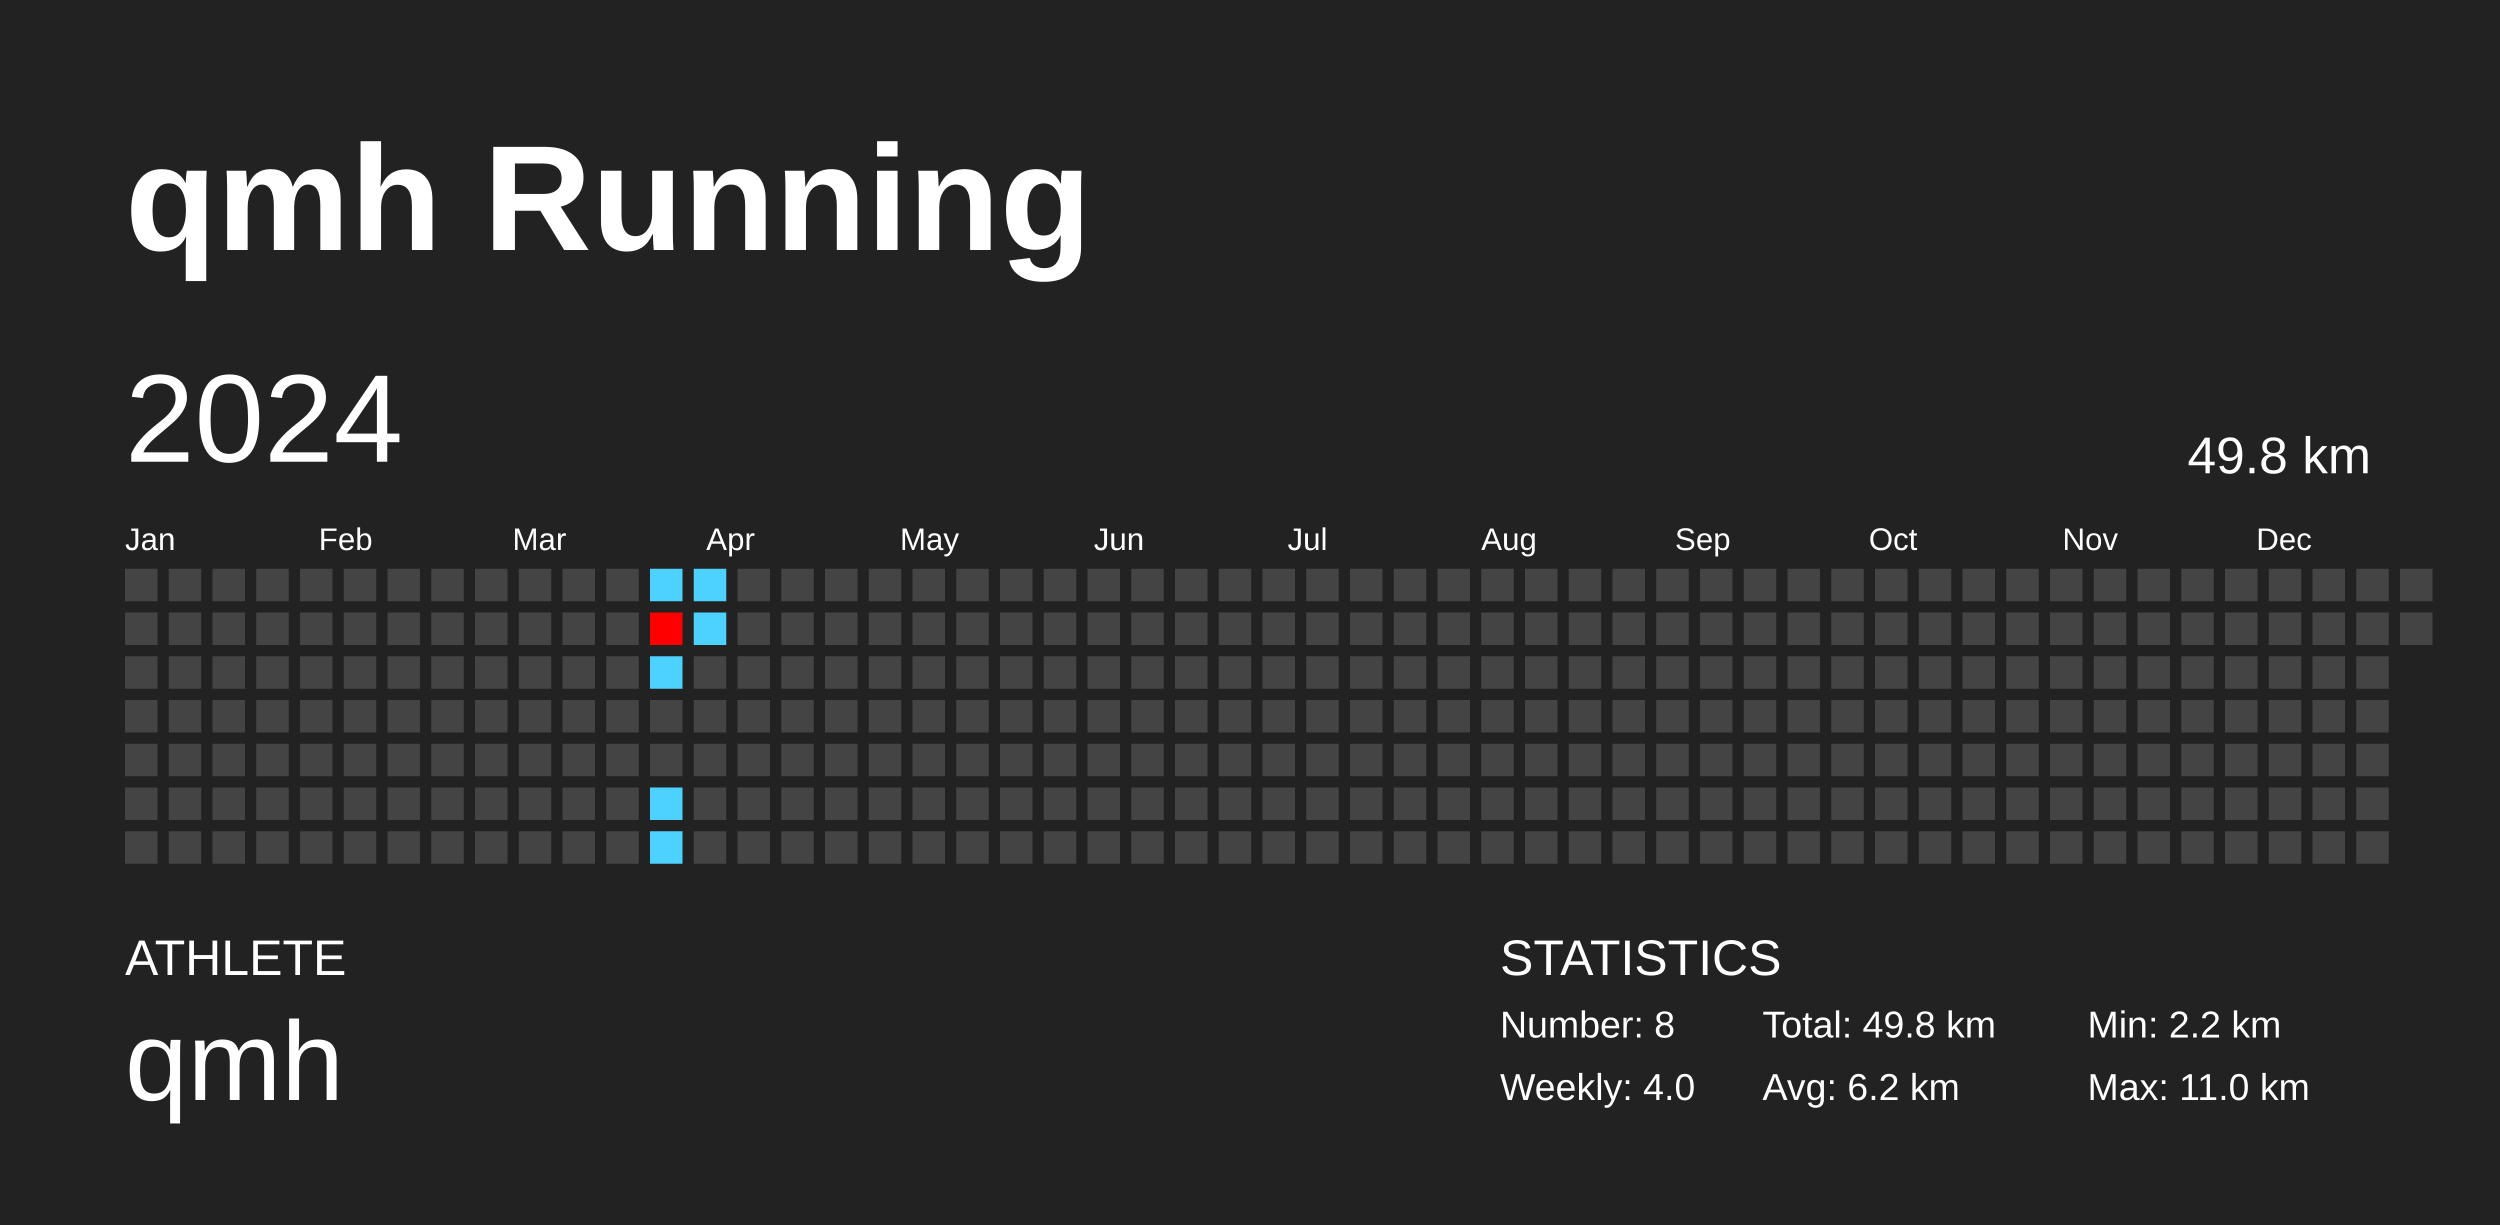
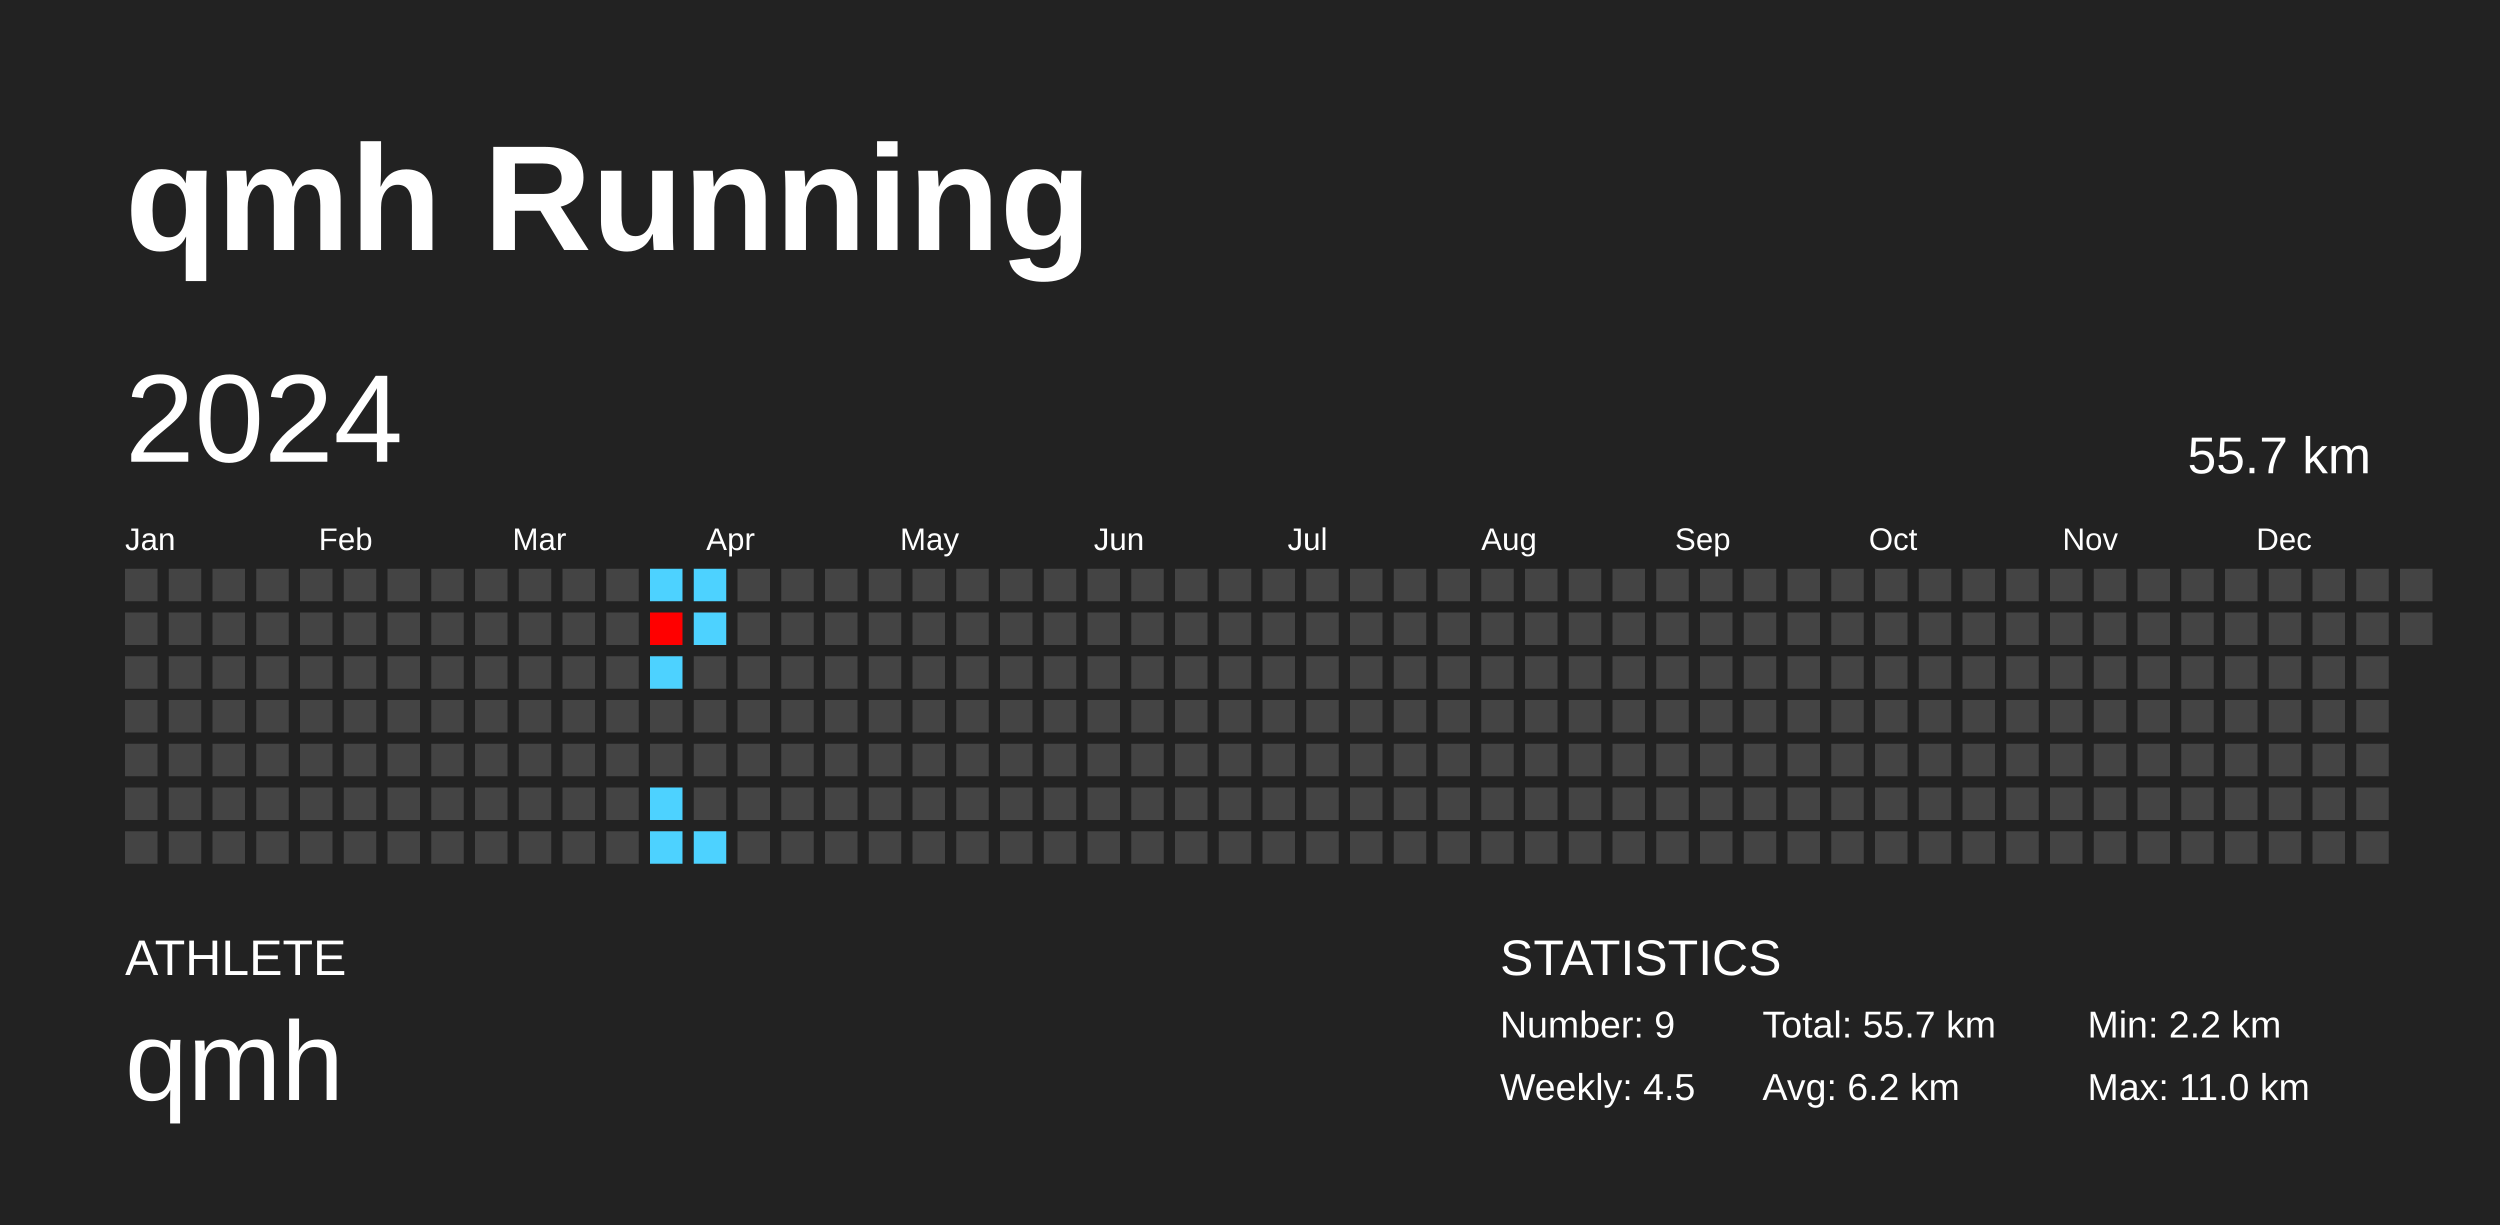
<svg xmlns="http://www.w3.org/2000/svg" baseProfile="full" height="98mm" version="1.1" viewBox="0,0,200,98" width="200mm">
  <defs />
  <rect fill="#222222" height="98" width="200" x="0" y="0" />
  <text fill="#FFFFFF" style="font-size:12px; font-family:Arial; font-weight:bold;" x="10" y="20">qmh Running</text>
  <text fill="#FFFFFF" style="font-size:4px; font-family:Arial" x="10" y="78">ATHLETE</text>
  <text fill="#FFFFFF" style="font-size:9px; font-family:Arial" x="10" y="88">qmh</text>
  <text fill="#FFFFFF" style="font-size:4px; font-family:Arial" x="120" y="78">STATISTICS</text>
-   <text fill="#FFFFFF" style="font-size:3px; font-family:Arial" x="120" y="83">Number: 8</text>
-   <text fill="#FFFFFF" style="font-size:3px; font-family:Arial" x="120" y="88">Weekly: 4.0</text>
-   <text fill="#FFFFFF" style="font-size:3px; font-family:Arial" x="141" y="83">Total: 49.8 km</text>
+   <text fill="#FFFFFF" style="font-size:3px; font-family:Arial" x="120" y="83">Number: 9</text>
+   <text fill="#FFFFFF" style="font-size:3px; font-family:Arial" x="120" y="88">Weekly: 4.5</text>
+   <text fill="#FFFFFF" style="font-size:3px; font-family:Arial" x="141" y="83">Total: 55.7 km</text>
  <text fill="#FFFFFF" style="font-size:3px; font-family:Arial" x="141" y="88">Avg: 6.2 km</text>
  <text fill="#FFFFFF" style="font-size:3px; font-family:Arial" x="167" y="83">Min: 2.2 km</text>
  <text fill="#FFFFFF" style="font-size:3px; font-family:Arial" x="167" y="88">Max: 11.0 km</text>
  <text dominant-baseline="hanging" fill="#FFFFFF" style="font-size:10.0px; font-family:Arial;" x="10" y="30">2024</text>
-   <text dominant-baseline="hanging" fill="#FFFFFF" style="font-size:4.125px; font-family:Arial;" x="175" y="35">49.8 km</text>
+   <text dominant-baseline="hanging" fill="#FFFFFF" style="font-size:4.125px; font-family:Arial;" x="175" y="35">55.7 km</text>
  <text fill="#FFFFFF" style="font-size:2.5px; font-family:Arial" x="10.0" y="44">Jan</text>
  <text fill="#FFFFFF" style="font-size:2.5px; font-family:Arial" x="25.5" y="44">Feb</text>
  <text fill="#FFFFFF" style="font-size:2.5px; font-family:Arial" x="41.0" y="44">Mar</text>
  <text fill="#FFFFFF" style="font-size:2.5px; font-family:Arial" x="56.5" y="44">Apr</text>
  <text fill="#FFFFFF" style="font-size:2.5px; font-family:Arial" x="72.0" y="44">May</text>
  <text fill="#FFFFFF" style="font-size:2.5px; font-family:Arial" x="87.5" y="44">Jun</text>
  <text fill="#FFFFFF" style="font-size:2.5px; font-family:Arial" x="103.0" y="44">Jul</text>
  <text fill="#FFFFFF" style="font-size:2.5px; font-family:Arial" x="118.5" y="44">Aug</text>
  <text fill="#FFFFFF" style="font-size:2.5px; font-family:Arial" x="134.0" y="44">Sep</text>
  <text fill="#FFFFFF" style="font-size:2.5px; font-family:Arial" x="149.5" y="44">Oct</text>
  <text fill="#FFFFFF" style="font-size:2.5px; font-family:Arial" x="165.0" y="44">Nov</text>
  <text fill="#FFFFFF" style="font-size:2.5px; font-family:Arial" x="180.5" y="44">Dec</text>
  <rect fill="#444444" height="2.6" width="2.6" x="10.0" y="45.5" />
  <rect fill="#444444" height="2.6" width="2.6" x="10.0" y="49.0" />
  <rect fill="#444444" height="2.6" width="2.6" x="10.0" y="52.5" />
  <rect fill="#444444" height="2.6" width="2.6" x="10.0" y="56.0" />
  <rect fill="#444444" height="2.6" width="2.6" x="10.0" y="59.5" />
  <rect fill="#444444" height="2.6" width="2.6" x="10.0" y="63.0" />
  <rect fill="#444444" height="2.6" width="2.6" x="10.0" y="66.5" />
  <rect fill="#444444" height="2.6" width="2.6" x="13.5" y="45.5" />
  <rect fill="#444444" height="2.6" width="2.6" x="13.5" y="49.0" />
  <rect fill="#444444" height="2.6" width="2.6" x="13.5" y="52.5" />
  <rect fill="#444444" height="2.6" width="2.6" x="13.5" y="56.0" />
  <rect fill="#444444" height="2.6" width="2.6" x="13.5" y="59.5" />
  <rect fill="#444444" height="2.6" width="2.6" x="13.5" y="63.0" />
  <rect fill="#444444" height="2.6" width="2.6" x="13.5" y="66.5" />
  <rect fill="#444444" height="2.6" width="2.6" x="17.0" y="45.5" />
  <rect fill="#444444" height="2.6" width="2.6" x="17.0" y="49.0" />
  <rect fill="#444444" height="2.6" width="2.6" x="17.0" y="52.5" />
  <rect fill="#444444" height="2.6" width="2.6" x="17.0" y="56.0" />
  <rect fill="#444444" height="2.6" width="2.6" x="17.0" y="59.5" />
  <rect fill="#444444" height="2.6" width="2.6" x="17.0" y="63.0" />
  <rect fill="#444444" height="2.6" width="2.6" x="17.0" y="66.5" />
  <rect fill="#444444" height="2.6" width="2.6" x="20.5" y="45.5" />
  <rect fill="#444444" height="2.6" width="2.6" x="20.5" y="49.0" />
  <rect fill="#444444" height="2.6" width="2.6" x="20.5" y="52.5" />
  <rect fill="#444444" height="2.6" width="2.6" x="20.5" y="56.0" />
  <rect fill="#444444" height="2.6" width="2.6" x="20.5" y="59.5" />
  <rect fill="#444444" height="2.6" width="2.6" x="20.5" y="63.0" />
  <rect fill="#444444" height="2.6" width="2.6" x="20.5" y="66.5" />
  <rect fill="#444444" height="2.6" width="2.6" x="24.0" y="45.5" />
  <rect fill="#444444" height="2.6" width="2.6" x="24.0" y="49.0" />
  <rect fill="#444444" height="2.6" width="2.6" x="24.0" y="52.5" />
  <rect fill="#444444" height="2.6" width="2.6" x="24.0" y="56.0" />
  <rect fill="#444444" height="2.6" width="2.6" x="24.0" y="59.5" />
  <rect fill="#444444" height="2.6" width="2.6" x="24.0" y="63.0" />
  <rect fill="#444444" height="2.6" width="2.6" x="24.0" y="66.5" />
  <rect fill="#444444" height="2.6" width="2.6" x="27.5" y="45.5" />
  <rect fill="#444444" height="2.6" width="2.6" x="27.5" y="49.0" />
  <rect fill="#444444" height="2.6" width="2.6" x="27.5" y="52.5" />
  <rect fill="#444444" height="2.6" width="2.6" x="27.5" y="56.0" />
  <rect fill="#444444" height="2.6" width="2.6" x="27.5" y="59.5" />
  <rect fill="#444444" height="2.6" width="2.6" x="27.5" y="63.0" />
  <rect fill="#444444" height="2.6" width="2.6" x="27.5" y="66.5" />
  <rect fill="#444444" height="2.6" width="2.6" x="31.0" y="45.5" />
  <rect fill="#444444" height="2.6" width="2.6" x="31.0" y="49.0" />
  <rect fill="#444444" height="2.6" width="2.6" x="31.0" y="52.5" />
  <rect fill="#444444" height="2.6" width="2.6" x="31.0" y="56.0" />
  <rect fill="#444444" height="2.6" width="2.6" x="31.0" y="59.5" />
  <rect fill="#444444" height="2.6" width="2.6" x="31.0" y="63.0" />
  <rect fill="#444444" height="2.6" width="2.6" x="31.0" y="66.5" />
  <rect fill="#444444" height="2.6" width="2.6" x="34.5" y="45.5" />
  <rect fill="#444444" height="2.6" width="2.6" x="34.5" y="49.0" />
  <rect fill="#444444" height="2.6" width="2.6" x="34.5" y="52.5" />
  <rect fill="#444444" height="2.6" width="2.6" x="34.5" y="56.0" />
  <rect fill="#444444" height="2.6" width="2.6" x="34.5" y="59.5" />
  <rect fill="#444444" height="2.6" width="2.6" x="34.5" y="63.0" />
  <rect fill="#444444" height="2.6" width="2.6" x="34.5" y="66.5" />
  <rect fill="#444444" height="2.6" width="2.6" x="38.0" y="45.5" />
  <rect fill="#444444" height="2.6" width="2.6" x="38.0" y="49.0" />
  <rect fill="#444444" height="2.6" width="2.6" x="38.0" y="52.5" />
  <rect fill="#444444" height="2.6" width="2.6" x="38.0" y="56.0" />
  <rect fill="#444444" height="2.6" width="2.6" x="38.0" y="59.5" />
  <rect fill="#444444" height="2.6" width="2.6" x="38.0" y="63.0" />
  <rect fill="#444444" height="2.6" width="2.6" x="38.0" y="66.5" />
  <rect fill="#444444" height="2.6" width="2.6" x="41.5" y="45.5" />
  <rect fill="#444444" height="2.6" width="2.6" x="41.5" y="49.0" />
  <rect fill="#444444" height="2.6" width="2.6" x="41.5" y="52.5" />
  <rect fill="#444444" height="2.6" width="2.6" x="41.5" y="56.0" />
  <rect fill="#444444" height="2.6" width="2.6" x="41.5" y="59.5" />
  <rect fill="#444444" height="2.6" width="2.6" x="41.5" y="63.0" />
  <rect fill="#444444" height="2.6" width="2.6" x="41.5" y="66.5" />
  <rect fill="#444444" height="2.6" width="2.6" x="45.0" y="45.5" />
  <rect fill="#444444" height="2.6" width="2.6" x="45.0" y="49.0" />
  <rect fill="#444444" height="2.6" width="2.6" x="45.0" y="52.5" />
  <rect fill="#444444" height="2.6" width="2.6" x="45.0" y="56.0" />
  <rect fill="#444444" height="2.6" width="2.6" x="45.0" y="59.5" />
  <rect fill="#444444" height="2.6" width="2.6" x="45.0" y="63.0" />
  <rect fill="#444444" height="2.6" width="2.6" x="45.0" y="66.5" />
  <rect fill="#444444" height="2.6" width="2.6" x="48.5" y="45.5" />
  <rect fill="#444444" height="2.6" width="2.6" x="48.5" y="49.0" />
  <rect fill="#444444" height="2.6" width="2.6" x="48.5" y="52.5" />
  <rect fill="#444444" height="2.6" width="2.6" x="48.5" y="56.0" />
  <rect fill="#444444" height="2.6" width="2.6" x="48.5" y="59.5" />
  <rect fill="#444444" height="2.6" width="2.6" x="48.5" y="63.0" />
  <rect fill="#444444" height="2.6" width="2.6" x="48.5" y="66.5" />
  <rect fill="#4dd2ff" height="2.6" width="2.6" x="52.0" y="45.5" />
  <rect fill="#ff0000" height="2.6" width="2.6" x="52.0" y="49.0" />
  <rect fill="#4dd2ff" height="2.6" width="2.6" x="52.0" y="52.5" />
  <rect fill="#444444" height="2.6" width="2.6" x="52.0" y="56.0" />
  <rect fill="#444444" height="2.6" width="2.6" x="52.0" y="59.5" />
  <rect fill="#4dd2ff" height="2.6" width="2.6" x="52.0" y="63.0" />
  <rect fill="#4dd2ff" height="2.6" width="2.6" x="52.0" y="66.5" />
  <rect fill="#4dd2ff" height="2.6" width="2.6" x="55.5" y="45.5" />
  <rect fill="#4dd2ff" height="2.6" width="2.6" x="55.5" y="49.0" />
  <rect fill="#444444" height="2.6" width="2.6" x="55.5" y="52.5" />
  <rect fill="#444444" height="2.6" width="2.6" x="55.5" y="56.0" />
  <rect fill="#444444" height="2.6" width="2.6" x="55.5" y="59.5" />
  <rect fill="#444444" height="2.6" width="2.6" x="55.5" y="63.0" />
-   <rect fill="#444444" height="2.6" width="2.6" x="55.5" y="66.5" />
+   <rect fill="#4dd2ff" height="2.6" width="2.6" x="55.5" y="66.5" />
  <rect fill="#444444" height="2.6" width="2.6" x="59.0" y="45.5" />
  <rect fill="#444444" height="2.6" width="2.6" x="59.0" y="49.0" />
  <rect fill="#444444" height="2.6" width="2.6" x="59.0" y="52.5" />
  <rect fill="#444444" height="2.6" width="2.6" x="59.0" y="56.0" />
  <rect fill="#444444" height="2.6" width="2.6" x="59.0" y="59.5" />
  <rect fill="#444444" height="2.6" width="2.6" x="59.0" y="63.0" />
  <rect fill="#444444" height="2.6" width="2.6" x="59.0" y="66.5" />
  <rect fill="#444444" height="2.6" width="2.6" x="62.5" y="45.5" />
  <rect fill="#444444" height="2.6" width="2.6" x="62.5" y="49.0" />
  <rect fill="#444444" height="2.6" width="2.6" x="62.5" y="52.5" />
  <rect fill="#444444" height="2.6" width="2.6" x="62.5" y="56.0" />
  <rect fill="#444444" height="2.6" width="2.6" x="62.5" y="59.5" />
  <rect fill="#444444" height="2.6" width="2.6" x="62.5" y="63.0" />
  <rect fill="#444444" height="2.6" width="2.6" x="62.5" y="66.5" />
  <rect fill="#444444" height="2.6" width="2.6" x="66.0" y="45.5" />
  <rect fill="#444444" height="2.6" width="2.6" x="66.0" y="49.0" />
  <rect fill="#444444" height="2.6" width="2.6" x="66.0" y="52.5" />
  <rect fill="#444444" height="2.6" width="2.6" x="66.0" y="56.0" />
  <rect fill="#444444" height="2.6" width="2.6" x="66.0" y="59.5" />
  <rect fill="#444444" height="2.6" width="2.6" x="66.0" y="63.0" />
  <rect fill="#444444" height="2.6" width="2.6" x="66.0" y="66.5" />
  <rect fill="#444444" height="2.6" width="2.6" x="69.5" y="45.5" />
  <rect fill="#444444" height="2.6" width="2.6" x="69.5" y="49.0" />
  <rect fill="#444444" height="2.6" width="2.6" x="69.5" y="52.5" />
  <rect fill="#444444" height="2.6" width="2.6" x="69.5" y="56.0" />
  <rect fill="#444444" height="2.6" width="2.6" x="69.5" y="59.5" />
  <rect fill="#444444" height="2.6" width="2.6" x="69.5" y="63.0" />
  <rect fill="#444444" height="2.6" width="2.6" x="69.5" y="66.5" />
  <rect fill="#444444" height="2.6" width="2.6" x="73.0" y="45.5" />
  <rect fill="#444444" height="2.6" width="2.6" x="73.0" y="49.0" />
  <rect fill="#444444" height="2.6" width="2.6" x="73.0" y="52.5" />
  <rect fill="#444444" height="2.6" width="2.6" x="73.0" y="56.0" />
  <rect fill="#444444" height="2.6" width="2.6" x="73.0" y="59.5" />
  <rect fill="#444444" height="2.6" width="2.6" x="73.0" y="63.0" />
  <rect fill="#444444" height="2.6" width="2.6" x="73.0" y="66.5" />
  <rect fill="#444444" height="2.6" width="2.6" x="76.5" y="45.5" />
  <rect fill="#444444" height="2.6" width="2.6" x="76.5" y="49.0" />
  <rect fill="#444444" height="2.6" width="2.6" x="76.5" y="52.5" />
  <rect fill="#444444" height="2.6" width="2.6" x="76.5" y="56.0" />
  <rect fill="#444444" height="2.6" width="2.6" x="76.5" y="59.5" />
  <rect fill="#444444" height="2.6" width="2.6" x="76.5" y="63.0" />
  <rect fill="#444444" height="2.6" width="2.6" x="76.5" y="66.5" />
  <rect fill="#444444" height="2.6" width="2.6" x="80.0" y="45.5" />
  <rect fill="#444444" height="2.6" width="2.6" x="80.0" y="49.0" />
  <rect fill="#444444" height="2.6" width="2.6" x="80.0" y="52.5" />
  <rect fill="#444444" height="2.6" width="2.6" x="80.0" y="56.0" />
  <rect fill="#444444" height="2.6" width="2.6" x="80.0" y="59.5" />
  <rect fill="#444444" height="2.6" width="2.6" x="80.0" y="63.0" />
  <rect fill="#444444" height="2.6" width="2.6" x="80.0" y="66.5" />
  <rect fill="#444444" height="2.6" width="2.6" x="83.5" y="45.5" />
  <rect fill="#444444" height="2.6" width="2.6" x="83.5" y="49.0" />
  <rect fill="#444444" height="2.6" width="2.6" x="83.5" y="52.5" />
  <rect fill="#444444" height="2.6" width="2.6" x="83.5" y="56.0" />
  <rect fill="#444444" height="2.6" width="2.6" x="83.5" y="59.5" />
  <rect fill="#444444" height="2.6" width="2.6" x="83.5" y="63.0" />
  <rect fill="#444444" height="2.6" width="2.6" x="83.5" y="66.5" />
  <rect fill="#444444" height="2.6" width="2.6" x="87.0" y="45.5" />
  <rect fill="#444444" height="2.6" width="2.6" x="87.0" y="49.0" />
  <rect fill="#444444" height="2.6" width="2.6" x="87.0" y="52.5" />
  <rect fill="#444444" height="2.6" width="2.6" x="87.0" y="56.0" />
  <rect fill="#444444" height="2.6" width="2.6" x="87.0" y="59.5" />
  <rect fill="#444444" height="2.6" width="2.6" x="87.0" y="63.0" />
  <rect fill="#444444" height="2.6" width="2.6" x="87.0" y="66.5" />
  <rect fill="#444444" height="2.6" width="2.6" x="90.5" y="45.5" />
  <rect fill="#444444" height="2.6" width="2.6" x="90.5" y="49.0" />
  <rect fill="#444444" height="2.6" width="2.6" x="90.5" y="52.5" />
  <rect fill="#444444" height="2.6" width="2.6" x="90.5" y="56.0" />
  <rect fill="#444444" height="2.6" width="2.6" x="90.5" y="59.5" />
  <rect fill="#444444" height="2.6" width="2.6" x="90.5" y="63.0" />
  <rect fill="#444444" height="2.6" width="2.6" x="90.5" y="66.5" />
  <rect fill="#444444" height="2.6" width="2.6" x="94.0" y="45.5" />
  <rect fill="#444444" height="2.6" width="2.6" x="94.0" y="49.0" />
  <rect fill="#444444" height="2.6" width="2.6" x="94.0" y="52.5" />
  <rect fill="#444444" height="2.6" width="2.6" x="94.0" y="56.0" />
  <rect fill="#444444" height="2.6" width="2.6" x="94.0" y="59.5" />
  <rect fill="#444444" height="2.6" width="2.6" x="94.0" y="63.0" />
  <rect fill="#444444" height="2.6" width="2.6" x="94.0" y="66.5" />
  <rect fill="#444444" height="2.6" width="2.6" x="97.5" y="45.5" />
  <rect fill="#444444" height="2.6" width="2.6" x="97.5" y="49.0" />
  <rect fill="#444444" height="2.6" width="2.6" x="97.5" y="52.5" />
  <rect fill="#444444" height="2.6" width="2.6" x="97.5" y="56.0" />
  <rect fill="#444444" height="2.6" width="2.6" x="97.5" y="59.5" />
  <rect fill="#444444" height="2.6" width="2.6" x="97.5" y="63.0" />
  <rect fill="#444444" height="2.6" width="2.6" x="97.5" y="66.5" />
  <rect fill="#444444" height="2.6" width="2.6" x="101.0" y="45.5" />
  <rect fill="#444444" height="2.6" width="2.6" x="101.0" y="49.0" />
  <rect fill="#444444" height="2.6" width="2.6" x="101.0" y="52.5" />
  <rect fill="#444444" height="2.6" width="2.6" x="101.0" y="56.0" />
  <rect fill="#444444" height="2.6" width="2.6" x="101.0" y="59.5" />
  <rect fill="#444444" height="2.6" width="2.6" x="101.0" y="63.0" />
  <rect fill="#444444" height="2.6" width="2.6" x="101.0" y="66.5" />
  <rect fill="#444444" height="2.6" width="2.6" x="104.5" y="45.5" />
  <rect fill="#444444" height="2.6" width="2.6" x="104.5" y="49.0" />
  <rect fill="#444444" height="2.6" width="2.6" x="104.5" y="52.5" />
  <rect fill="#444444" height="2.6" width="2.6" x="104.5" y="56.0" />
  <rect fill="#444444" height="2.6" width="2.6" x="104.5" y="59.5" />
  <rect fill="#444444" height="2.6" width="2.6" x="104.5" y="63.0" />
  <rect fill="#444444" height="2.6" width="2.6" x="104.5" y="66.5" />
  <rect fill="#444444" height="2.6" width="2.6" x="108.0" y="45.5" />
  <rect fill="#444444" height="2.6" width="2.6" x="108.0" y="49.0" />
  <rect fill="#444444" height="2.6" width="2.6" x="108.0" y="52.5" />
  <rect fill="#444444" height="2.6" width="2.6" x="108.0" y="56.0" />
  <rect fill="#444444" height="2.6" width="2.6" x="108.0" y="59.5" />
  <rect fill="#444444" height="2.6" width="2.6" x="108.0" y="63.0" />
  <rect fill="#444444" height="2.6" width="2.6" x="108.0" y="66.5" />
  <rect fill="#444444" height="2.6" width="2.6" x="111.5" y="45.5" />
  <rect fill="#444444" height="2.6" width="2.6" x="111.5" y="49.0" />
  <rect fill="#444444" height="2.6" width="2.6" x="111.5" y="52.5" />
  <rect fill="#444444" height="2.6" width="2.6" x="111.5" y="56.0" />
  <rect fill="#444444" height="2.6" width="2.6" x="111.5" y="59.5" />
  <rect fill="#444444" height="2.6" width="2.6" x="111.5" y="63.0" />
  <rect fill="#444444" height="2.6" width="2.6" x="111.5" y="66.5" />
  <rect fill="#444444" height="2.6" width="2.6" x="115.0" y="45.5" />
  <rect fill="#444444" height="2.6" width="2.6" x="115.0" y="49.0" />
  <rect fill="#444444" height="2.6" width="2.6" x="115.0" y="52.5" />
  <rect fill="#444444" height="2.6" width="2.6" x="115.0" y="56.0" />
  <rect fill="#444444" height="2.6" width="2.6" x="115.0" y="59.5" />
  <rect fill="#444444" height="2.6" width="2.6" x="115.0" y="63.0" />
  <rect fill="#444444" height="2.6" width="2.6" x="115.0" y="66.5" />
  <rect fill="#444444" height="2.6" width="2.6" x="118.5" y="45.5" />
  <rect fill="#444444" height="2.6" width="2.6" x="118.5" y="49.0" />
  <rect fill="#444444" height="2.6" width="2.6" x="118.5" y="52.5" />
  <rect fill="#444444" height="2.6" width="2.6" x="118.5" y="56.0" />
  <rect fill="#444444" height="2.6" width="2.6" x="118.5" y="59.5" />
  <rect fill="#444444" height="2.6" width="2.6" x="118.5" y="63.0" />
  <rect fill="#444444" height="2.6" width="2.6" x="118.5" y="66.5" />
  <rect fill="#444444" height="2.6" width="2.6" x="122.0" y="45.5" />
  <rect fill="#444444" height="2.6" width="2.6" x="122.0" y="49.0" />
  <rect fill="#444444" height="2.6" width="2.6" x="122.0" y="52.5" />
  <rect fill="#444444" height="2.6" width="2.6" x="122.0" y="56.0" />
  <rect fill="#444444" height="2.6" width="2.6" x="122.0" y="59.5" />
  <rect fill="#444444" height="2.6" width="2.6" x="122.0" y="63.0" />
  <rect fill="#444444" height="2.6" width="2.6" x="122.0" y="66.5" />
  <rect fill="#444444" height="2.6" width="2.6" x="125.5" y="45.5" />
  <rect fill="#444444" height="2.6" width="2.6" x="125.5" y="49.0" />
  <rect fill="#444444" height="2.6" width="2.6" x="125.5" y="52.5" />
  <rect fill="#444444" height="2.6" width="2.6" x="125.5" y="56.0" />
  <rect fill="#444444" height="2.6" width="2.6" x="125.5" y="59.5" />
  <rect fill="#444444" height="2.6" width="2.6" x="125.5" y="63.0" />
  <rect fill="#444444" height="2.6" width="2.6" x="125.5" y="66.5" />
  <rect fill="#444444" height="2.6" width="2.6" x="129.0" y="45.5" />
  <rect fill="#444444" height="2.6" width="2.6" x="129.0" y="49.0" />
  <rect fill="#444444" height="2.6" width="2.6" x="129.0" y="52.5" />
  <rect fill="#444444" height="2.6" width="2.6" x="129.0" y="56.0" />
  <rect fill="#444444" height="2.6" width="2.6" x="129.0" y="59.5" />
  <rect fill="#444444" height="2.6" width="2.6" x="129.0" y="63.0" />
  <rect fill="#444444" height="2.6" width="2.6" x="129.0" y="66.5" />
  <rect fill="#444444" height="2.6" width="2.6" x="132.5" y="45.5" />
  <rect fill="#444444" height="2.6" width="2.6" x="132.5" y="49.0" />
  <rect fill="#444444" height="2.6" width="2.6" x="132.5" y="52.5" />
  <rect fill="#444444" height="2.6" width="2.6" x="132.5" y="56.0" />
  <rect fill="#444444" height="2.6" width="2.6" x="132.5" y="59.5" />
  <rect fill="#444444" height="2.6" width="2.6" x="132.5" y="63.0" />
  <rect fill="#444444" height="2.6" width="2.6" x="132.5" y="66.5" />
  <rect fill="#444444" height="2.6" width="2.6" x="136.0" y="45.5" />
  <rect fill="#444444" height="2.6" width="2.6" x="136.0" y="49.0" />
  <rect fill="#444444" height="2.6" width="2.6" x="136.0" y="52.5" />
  <rect fill="#444444" height="2.6" width="2.6" x="136.0" y="56.0" />
  <rect fill="#444444" height="2.6" width="2.6" x="136.0" y="59.5" />
  <rect fill="#444444" height="2.6" width="2.6" x="136.0" y="63.0" />
  <rect fill="#444444" height="2.6" width="2.6" x="136.0" y="66.5" />
  <rect fill="#444444" height="2.6" width="2.6" x="139.5" y="45.5" />
  <rect fill="#444444" height="2.6" width="2.6" x="139.5" y="49.0" />
  <rect fill="#444444" height="2.6" width="2.6" x="139.5" y="52.5" />
  <rect fill="#444444" height="2.6" width="2.6" x="139.5" y="56.0" />
  <rect fill="#444444" height="2.6" width="2.6" x="139.5" y="59.5" />
  <rect fill="#444444" height="2.6" width="2.6" x="139.5" y="63.0" />
  <rect fill="#444444" height="2.6" width="2.6" x="139.5" y="66.5" />
  <rect fill="#444444" height="2.6" width="2.6" x="143.0" y="45.5" />
  <rect fill="#444444" height="2.6" width="2.6" x="143.0" y="49.0" />
  <rect fill="#444444" height="2.6" width="2.6" x="143.0" y="52.5" />
  <rect fill="#444444" height="2.6" width="2.6" x="143.0" y="56.0" />
  <rect fill="#444444" height="2.6" width="2.6" x="143.0" y="59.5" />
  <rect fill="#444444" height="2.6" width="2.6" x="143.0" y="63.0" />
  <rect fill="#444444" height="2.6" width="2.6" x="143.0" y="66.5" />
  <rect fill="#444444" height="2.6" width="2.6" x="146.5" y="45.5" />
  <rect fill="#444444" height="2.6" width="2.6" x="146.5" y="49.0" />
  <rect fill="#444444" height="2.6" width="2.6" x="146.5" y="52.5" />
  <rect fill="#444444" height="2.6" width="2.6" x="146.5" y="56.0" />
  <rect fill="#444444" height="2.6" width="2.6" x="146.5" y="59.5" />
  <rect fill="#444444" height="2.6" width="2.6" x="146.5" y="63.0" />
  <rect fill="#444444" height="2.6" width="2.6" x="146.5" y="66.5" />
  <rect fill="#444444" height="2.6" width="2.6" x="150.0" y="45.5" />
  <rect fill="#444444" height="2.6" width="2.6" x="150.0" y="49.0" />
  <rect fill="#444444" height="2.6" width="2.6" x="150.0" y="52.5" />
  <rect fill="#444444" height="2.6" width="2.6" x="150.0" y="56.0" />
  <rect fill="#444444" height="2.6" width="2.6" x="150.0" y="59.5" />
  <rect fill="#444444" height="2.6" width="2.6" x="150.0" y="63.0" />
  <rect fill="#444444" height="2.6" width="2.6" x="150.0" y="66.5" />
  <rect fill="#444444" height="2.6" width="2.6" x="153.5" y="45.5" />
  <rect fill="#444444" height="2.6" width="2.6" x="153.5" y="49.0" />
  <rect fill="#444444" height="2.6" width="2.6" x="153.5" y="52.5" />
  <rect fill="#444444" height="2.6" width="2.6" x="153.5" y="56.0" />
  <rect fill="#444444" height="2.6" width="2.6" x="153.5" y="59.5" />
  <rect fill="#444444" height="2.6" width="2.6" x="153.5" y="63.0" />
  <rect fill="#444444" height="2.6" width="2.6" x="153.5" y="66.5" />
  <rect fill="#444444" height="2.6" width="2.6" x="157.0" y="45.5" />
  <rect fill="#444444" height="2.6" width="2.6" x="157.0" y="49.0" />
  <rect fill="#444444" height="2.6" width="2.6" x="157.0" y="52.5" />
  <rect fill="#444444" height="2.6" width="2.6" x="157.0" y="56.0" />
  <rect fill="#444444" height="2.6" width="2.6" x="157.0" y="59.5" />
  <rect fill="#444444" height="2.6" width="2.6" x="157.0" y="63.0" />
  <rect fill="#444444" height="2.6" width="2.6" x="157.0" y="66.5" />
  <rect fill="#444444" height="2.6" width="2.6" x="160.5" y="45.5" />
  <rect fill="#444444" height="2.6" width="2.6" x="160.5" y="49.0" />
  <rect fill="#444444" height="2.6" width="2.6" x="160.5" y="52.5" />
  <rect fill="#444444" height="2.6" width="2.6" x="160.5" y="56.0" />
  <rect fill="#444444" height="2.6" width="2.6" x="160.5" y="59.5" />
  <rect fill="#444444" height="2.6" width="2.6" x="160.5" y="63.0" />
  <rect fill="#444444" height="2.6" width="2.6" x="160.5" y="66.5" />
  <rect fill="#444444" height="2.6" width="2.6" x="164.0" y="45.5" />
  <rect fill="#444444" height="2.6" width="2.6" x="164.0" y="49.0" />
  <rect fill="#444444" height="2.6" width="2.6" x="164.0" y="52.5" />
  <rect fill="#444444" height="2.6" width="2.6" x="164.0" y="56.0" />
  <rect fill="#444444" height="2.6" width="2.6" x="164.0" y="59.5" />
  <rect fill="#444444" height="2.6" width="2.6" x="164.0" y="63.0" />
  <rect fill="#444444" height="2.6" width="2.6" x="164.0" y="66.5" />
  <rect fill="#444444" height="2.6" width="2.6" x="167.5" y="45.5" />
  <rect fill="#444444" height="2.6" width="2.6" x="167.5" y="49.0" />
  <rect fill="#444444" height="2.6" width="2.6" x="167.5" y="52.5" />
  <rect fill="#444444" height="2.6" width="2.6" x="167.5" y="56.0" />
  <rect fill="#444444" height="2.6" width="2.6" x="167.5" y="59.5" />
  <rect fill="#444444" height="2.6" width="2.6" x="167.5" y="63.0" />
  <rect fill="#444444" height="2.6" width="2.6" x="167.5" y="66.5" />
  <rect fill="#444444" height="2.6" width="2.6" x="171.0" y="45.5" />
  <rect fill="#444444" height="2.6" width="2.6" x="171.0" y="49.0" />
  <rect fill="#444444" height="2.6" width="2.6" x="171.0" y="52.5" />
  <rect fill="#444444" height="2.6" width="2.6" x="171.0" y="56.0" />
  <rect fill="#444444" height="2.6" width="2.6" x="171.0" y="59.5" />
  <rect fill="#444444" height="2.6" width="2.6" x="171.0" y="63.0" />
  <rect fill="#444444" height="2.6" width="2.6" x="171.0" y="66.5" />
  <rect fill="#444444" height="2.6" width="2.6" x="174.5" y="45.5" />
  <rect fill="#444444" height="2.6" width="2.6" x="174.5" y="49.0" />
  <rect fill="#444444" height="2.6" width="2.6" x="174.5" y="52.5" />
  <rect fill="#444444" height="2.6" width="2.6" x="174.5" y="56.0" />
  <rect fill="#444444" height="2.6" width="2.6" x="174.5" y="59.5" />
  <rect fill="#444444" height="2.6" width="2.6" x="174.5" y="63.0" />
  <rect fill="#444444" height="2.6" width="2.6" x="174.5" y="66.5" />
  <rect fill="#444444" height="2.6" width="2.6" x="178.0" y="45.5" />
  <rect fill="#444444" height="2.6" width="2.6" x="178.0" y="49.0" />
  <rect fill="#444444" height="2.6" width="2.6" x="178.0" y="52.5" />
  <rect fill="#444444" height="2.6" width="2.6" x="178.0" y="56.0" />
  <rect fill="#444444" height="2.6" width="2.6" x="178.0" y="59.5" />
  <rect fill="#444444" height="2.6" width="2.6" x="178.0" y="63.0" />
  <rect fill="#444444" height="2.6" width="2.6" x="178.0" y="66.5" />
  <rect fill="#444444" height="2.6" width="2.6" x="181.5" y="45.5" />
  <rect fill="#444444" height="2.6" width="2.6" x="181.5" y="49.0" />
  <rect fill="#444444" height="2.6" width="2.6" x="181.5" y="52.5" />
  <rect fill="#444444" height="2.6" width="2.6" x="181.5" y="56.0" />
  <rect fill="#444444" height="2.6" width="2.6" x="181.5" y="59.5" />
  <rect fill="#444444" height="2.6" width="2.6" x="181.5" y="63.0" />
  <rect fill="#444444" height="2.6" width="2.6" x="181.5" y="66.5" />
  <rect fill="#444444" height="2.6" width="2.6" x="185.0" y="45.5" />
  <rect fill="#444444" height="2.6" width="2.6" x="185.0" y="49.0" />
  <rect fill="#444444" height="2.6" width="2.6" x="185.0" y="52.5" />
  <rect fill="#444444" height="2.6" width="2.6" x="185.0" y="56.0" />
  <rect fill="#444444" height="2.6" width="2.6" x="185.0" y="59.5" />
  <rect fill="#444444" height="2.6" width="2.6" x="185.0" y="63.0" />
  <rect fill="#444444" height="2.6" width="2.6" x="185.0" y="66.5" />
  <rect fill="#444444" height="2.6" width="2.6" x="188.5" y="45.5" />
  <rect fill="#444444" height="2.6" width="2.6" x="188.5" y="49.0" />
  <rect fill="#444444" height="2.6" width="2.6" x="188.5" y="52.5" />
  <rect fill="#444444" height="2.6" width="2.6" x="188.5" y="56.0" />
  <rect fill="#444444" height="2.6" width="2.6" x="188.5" y="59.5" />
  <rect fill="#444444" height="2.6" width="2.6" x="188.5" y="63.0" />
  <rect fill="#444444" height="2.6" width="2.6" x="188.5" y="66.5" />
  <rect fill="#444444" height="2.6" width="2.6" x="192.0" y="45.5" />
  <rect fill="#444444" height="2.6" width="2.6" x="192.0" y="49.0" />
</svg>
